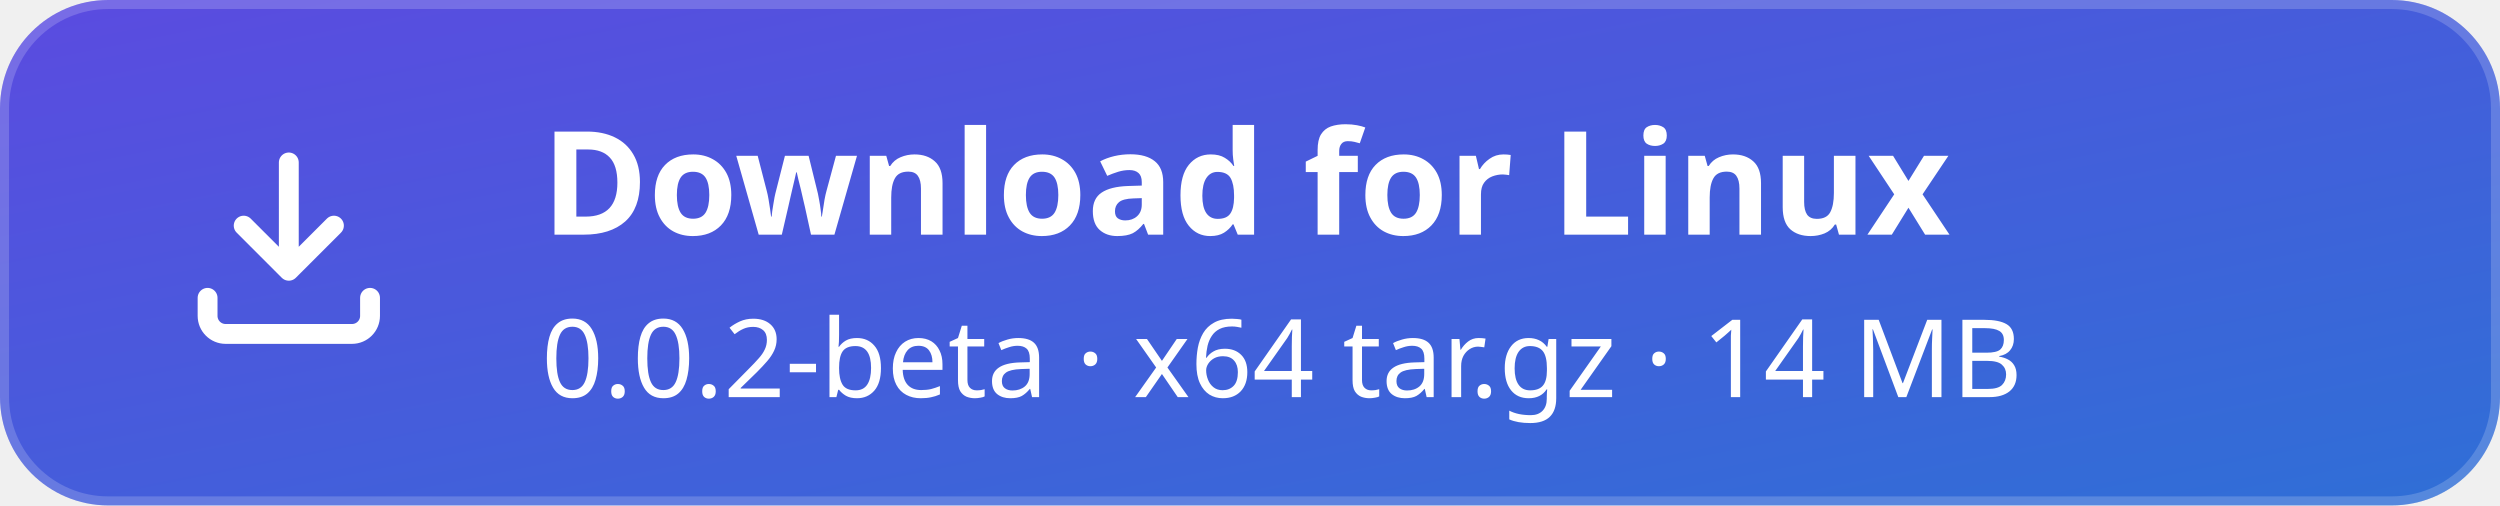
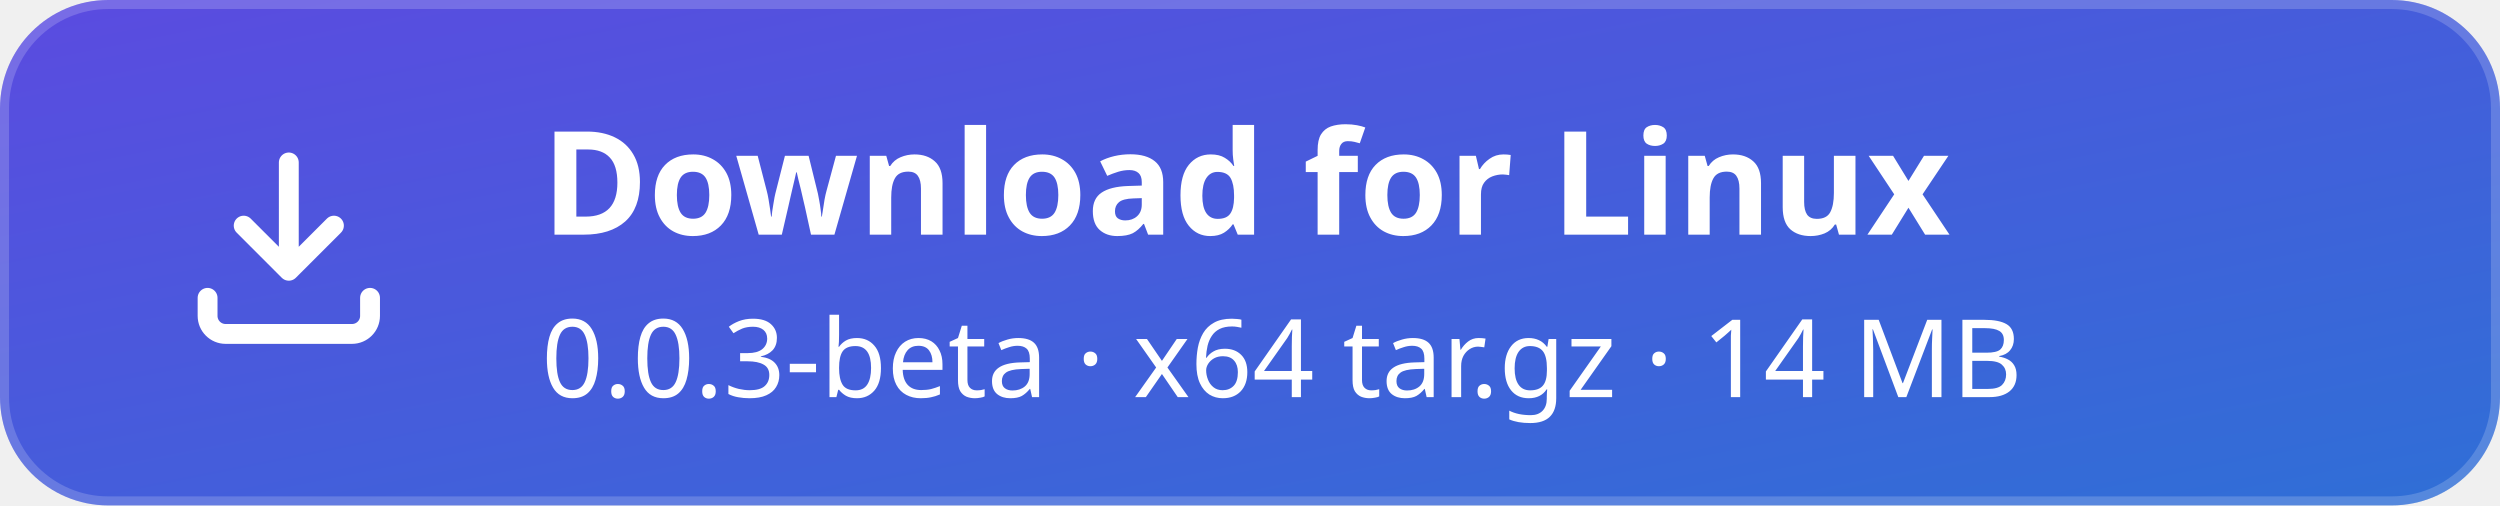
- <svg xmlns="http://www.w3.org/2000/svg" width="277" height="56" viewBox="0 0 277 56" role="img" aria-label="Download for Linux, 0.0.2-beta · x64 tar.gz · 14 MB">
+ <svg xmlns="http://www.w3.org/2000/svg" width="277" height="56" viewBox="0 0 277 56" role="img" aria-label="Download for Linux, 0.0.3-beta · x64 tar.gz · 14 MB">
  <defs>
    <linearGradient id="bg" x1="0" y1="0" x2="1" y2="1">
      <stop offset="0" stop-color="#5b4be0" />
      <stop offset="1" stop-color="#2f6fd6" />
    </linearGradient>
  </defs>
  <rect width="277" height="56" rx="12" fill="url(#bg)" />
  <rect x="0.5" y="0.5" width="276" height="55" rx="11.5" fill="none" stroke="#fff" stroke-opacity=".18" />
  <g transform="translate(20 16)" fill="none" stroke="#fff" stroke-width="2.2" stroke-linecap="round" stroke-linejoin="round">
    <path d="M12 2v12M7 9l5 5 5-5M3 17v2a2 2 0 0 0 2 2h14a2 2 0 0 0 2-2v-2" />
  </g>
  <g font-family="-apple-system, BlinkMacSystemFont, 'Segoe UI', 'Noto Sans', Helvetica, Arial, sans-serif" fill="#fff">
    <text x="60" y="26" font-size="16" font-weight="600">Download for Linux</text>
-     <text x="60" y="44" font-size="12">0.0.2-beta · x64 tar.gz · 14 MB</text>
+     <text x="60" y="44" font-size="12">0.0.3-beta · x64 tar.gz · 14 MB</text>
  </g>
</svg>
